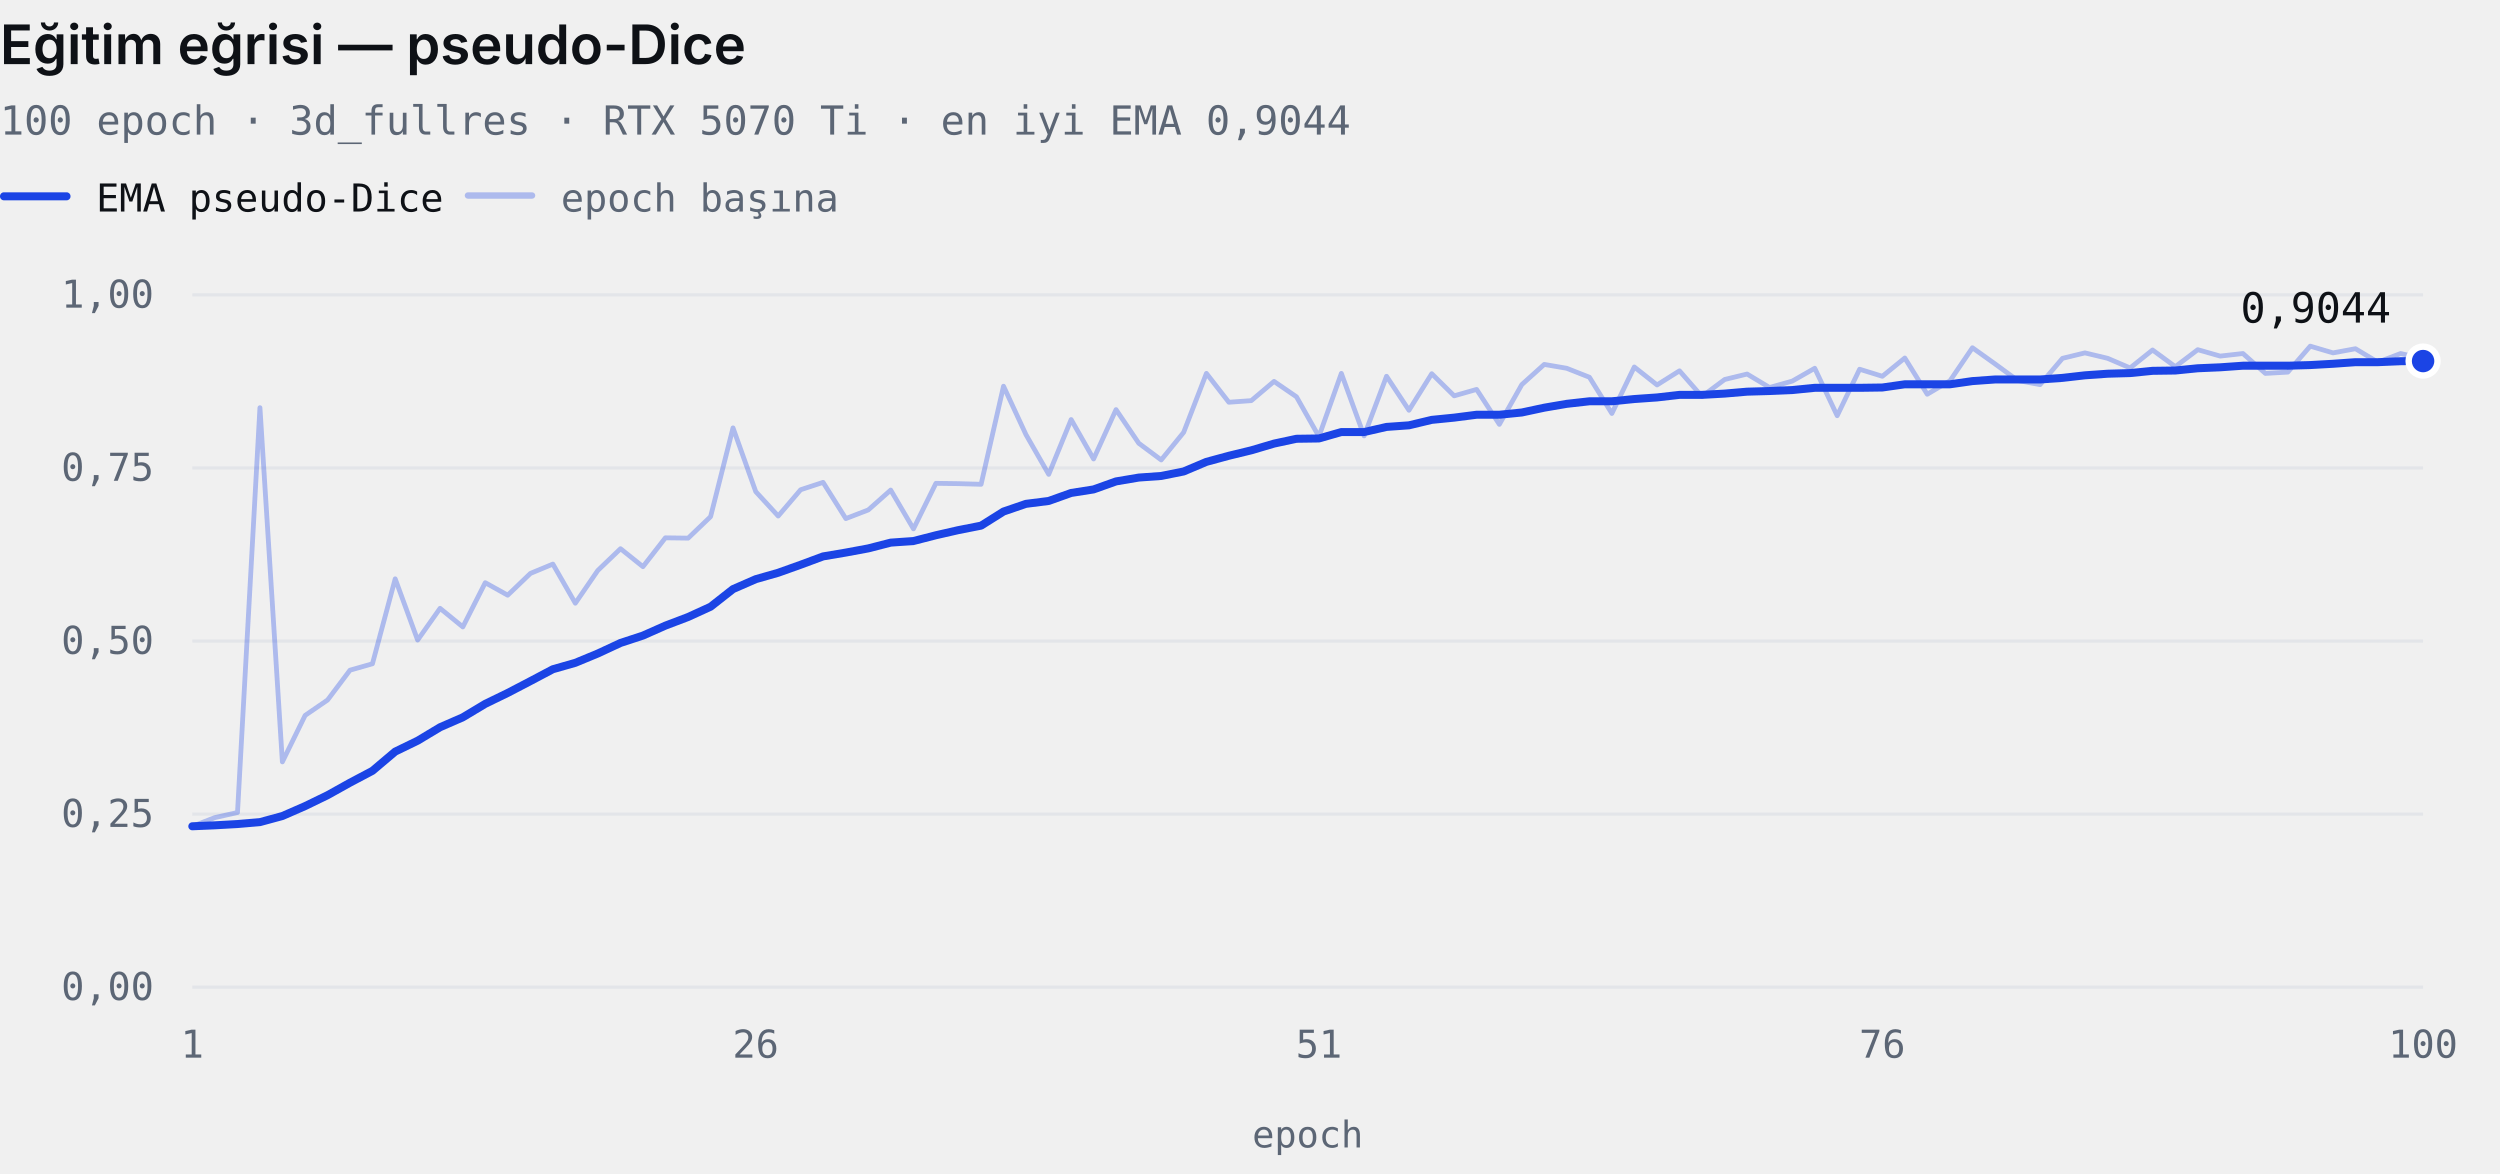
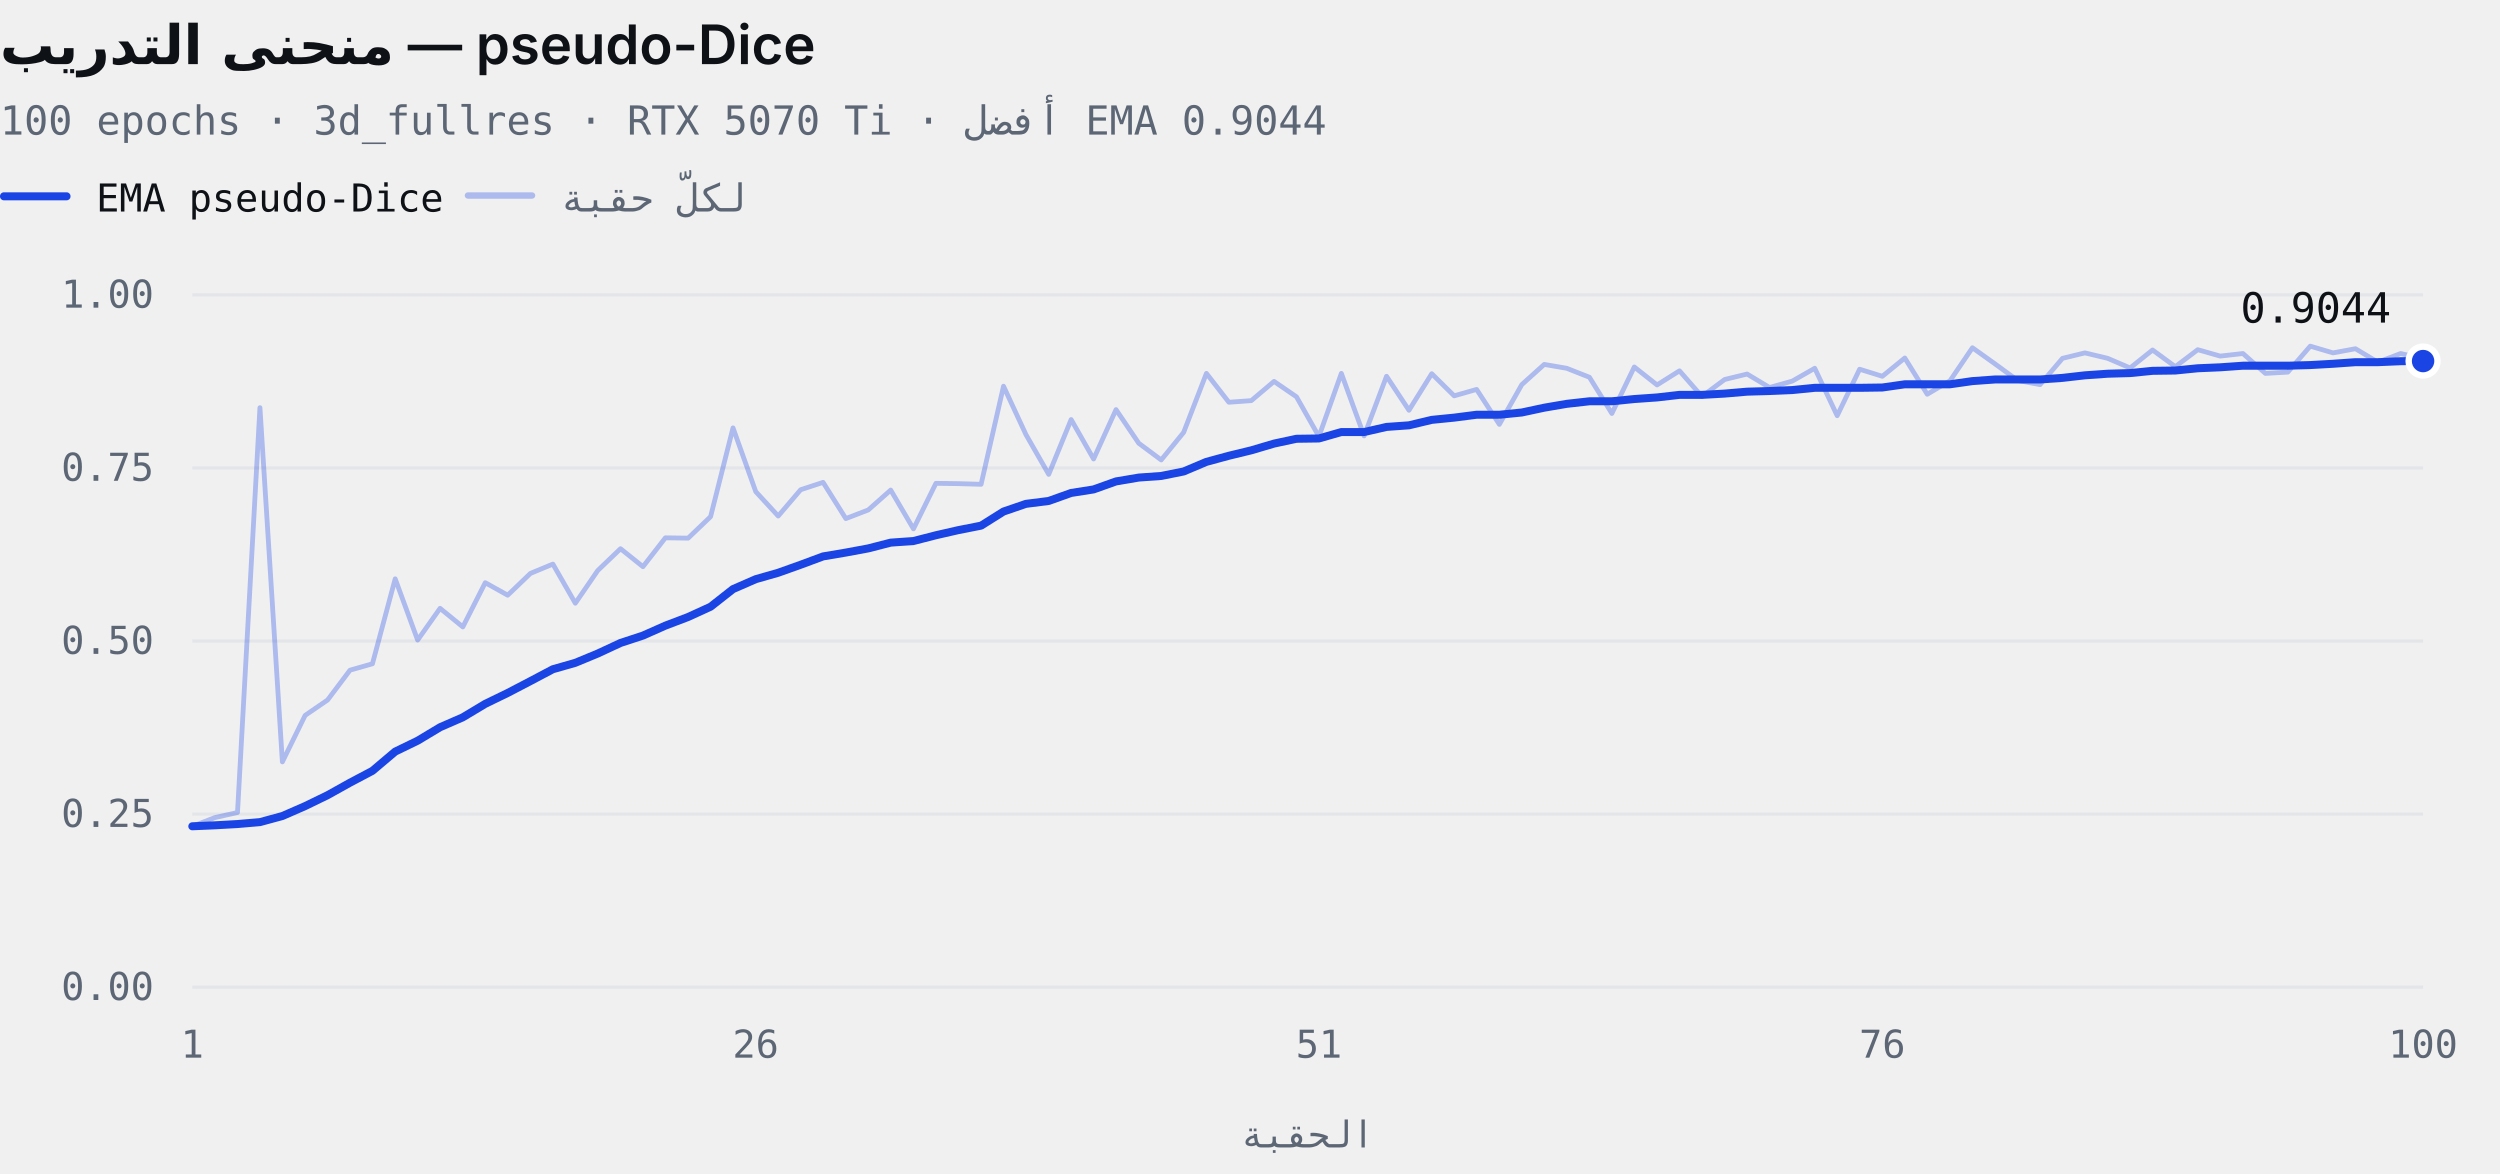
- <svg xmlns="http://www.w3.org/2000/svg" viewBox="0 0 780 366" width="780" height="366" role="img" direction="ltr" aria-label="100 epoch boyunca pseudo-Dice eğitim eğrisi, en iyi EMA 0,9044">
-   <text x="0" y="20" font-family="'Inter Tight','Inter',system-ui,sans-serif" font-size="17" font-weight="600" fill="#0E1116">Eğitim eğrisi — pseudo-Dice</text>
-   <text x="0" y="42" font-family="'JetBrains Mono',ui-monospace,monospace" font-size="12.5" fill="#5C6675">100 epoch · 3d_fullres · RTX 5070 Ti · en iyi EMA 0,9044</text>
+ <svg xmlns="http://www.w3.org/2000/svg" viewBox="0 0 780 366" width="780" height="366" role="img" direction="ltr" aria-label="منحنى تدريب pseudo-Dice على امتداد 100 حقبة، أفضل EMA 0.9044">
+   <text x="0" y="20" font-family="'Inter Tight','Inter',system-ui,sans-serif" font-size="17" font-weight="600" fill="#0E1116">منحنى التدريب — pseudo-Dice</text>
+   <text x="0" y="42" font-family="'JetBrains Mono',ui-monospace,monospace" font-size="12.5" fill="#5C6675">100 epochs · 3d_fullres · RTX 5070 Ti · أفضل EMA 0.9044</text>
  <line x1="60" y1="308" x2="756" y2="308" stroke="#E3E5E9" stroke-width="1" />
-   <text x="48" y="312" text-anchor="end" font-family="'JetBrains Mono',ui-monospace,monospace" font-size="12" fill="#5C6675">0,00</text>
+   <text x="48" y="312" text-anchor="end" font-family="'JetBrains Mono',ui-monospace,monospace" font-size="12" fill="#5C6675">0.00</text>
  <line x1="60" y1="254" x2="756" y2="254" stroke="#E3E5E9" stroke-width="1" />
-   <text x="48" y="258" text-anchor="end" font-family="'JetBrains Mono',ui-monospace,monospace" font-size="12" fill="#5C6675">0,25</text>
+   <text x="48" y="258" text-anchor="end" font-family="'JetBrains Mono',ui-monospace,monospace" font-size="12" fill="#5C6675">0.25</text>
  <line x1="60" y1="200" x2="756" y2="200" stroke="#E3E5E9" stroke-width="1" />
-   <text x="48" y="204" text-anchor="end" font-family="'JetBrains Mono',ui-monospace,monospace" font-size="12" fill="#5C6675">0,50</text>
+   <text x="48" y="204" text-anchor="end" font-family="'JetBrains Mono',ui-monospace,monospace" font-size="12" fill="#5C6675">0.50</text>
  <line x1="60" y1="146" x2="756" y2="146" stroke="#E3E5E9" stroke-width="1" />
-   <text x="48" y="150" text-anchor="end" font-family="'JetBrains Mono',ui-monospace,monospace" font-size="12" fill="#5C6675">0,75</text>
+   <text x="48" y="150" text-anchor="end" font-family="'JetBrains Mono',ui-monospace,monospace" font-size="12" fill="#5C6675">0.75</text>
  <line x1="60" y1="92" x2="756" y2="92" stroke="#E3E5E9" stroke-width="1" />
-   <text x="48" y="96" text-anchor="end" font-family="'JetBrains Mono',ui-monospace,monospace" font-size="12" fill="#5C6675">1,00</text>
+   <text x="48" y="96" text-anchor="end" font-family="'JetBrains Mono',ui-monospace,monospace" font-size="12" fill="#5C6675">1.00</text>
  <text x="60" y="330" text-anchor="middle" font-family="'JetBrains Mono',ui-monospace,monospace" font-size="12" fill="#5C6675">1</text>
  <text x="235.758" y="330" text-anchor="middle" font-family="'JetBrains Mono',ui-monospace,monospace" font-size="12" fill="#5C6675">26</text>
  <text x="411.515" y="330" text-anchor="middle" font-family="'JetBrains Mono',ui-monospace,monospace" font-size="12" fill="#5C6675">51</text>
  <text x="587.273" y="330" text-anchor="middle" font-family="'JetBrains Mono',ui-monospace,monospace" font-size="12" fill="#5C6675">76</text>
  <text x="756" y="330" text-anchor="middle" font-family="'JetBrains Mono',ui-monospace,monospace" font-size="12" fill="#5C6675">100</text>
  <path d="M60.0,257.8 L67.0,255.1 L74.1,253.5 L81.1,127.2 L88.1,237.7 L95.2,223.2 L102.2,218.4 L109.2,209.1 L116.2,207.1 L123.3,180.6 L130.3,199.7 L137.3,189.8 L144.4,195.6 L151.4,181.8 L158.4,185.7 L165.5,178.9 L172.5,176.0 L179.5,188.2 L186.5,178.0 L193.6,171.2 L200.6,176.8 L207.6,167.8 L214.7,167.9 L221.7,161.2 L228.7,133.5 L235.8,153.4 L242.8,161.0 L249.8,152.8 L256.8,150.5 L263.9,161.8 L270.9,159.1 L277.9,152.9 L285.0,165.0 L292.0,150.8 L299.0,150.9 L306.1,151.1 L313.1,120.5 L320.1,135.6 L327.2,148.0 L334.2,130.9 L341.2,143.2 L348.2,127.8 L355.3,138.3 L362.3,143.5 L369.3,134.9 L376.4,116.5 L383.4,125.5 L390.4,125.0 L397.5,119.0 L404.5,123.8 L411.5,136.2 L418.5,116.5 L425.6,136.0 L432.6,117.4 L439.6,128.0 L446.7,116.6 L453.7,123.5 L460.7,121.5 L467.8,132.4 L474.8,120.0 L481.8,113.7 L488.8,114.9 L495.9,117.7 L502.9,129.0 L509.9,114.5 L517.0,120.1 L524.0,115.7 L531.0,123.7 L538.1,118.4 L545.1,116.7 L552.1,120.9 L559.2,118.9 L566.2,114.9 L573.2,129.7 L580.2,115.2 L587.3,117.4 L594.3,111.7 L601.3,123.0 L608.4,118.8 L615.4,108.5 L622.4,113.5 L629.5,118.7 L636.5,120.0 L643.5,111.8 L650.5,110.1 L657.6,111.8 L664.6,114.8 L671.6,109.2 L678.7,114.4 L685.7,109.1 L692.7,111.1 L699.8,110.3 L706.8,116.5 L713.8,116.1 L720.8,108.0 L727.9,110.1 L734.9,108.8 L741.9,113.0 L749.0,110.3 L756.0,111.9" fill="none" stroke="#1B44E5" stroke-width="1.5" stroke-linejoin="round" stroke-linecap="round" opacity="0.32" />
  <path d="M60.0,257.8 L67.0,257.5 L74.1,257.1 L81.1,256.5 L88.1,254.6 L95.2,251.5 L102.2,248.1 L109.2,244.2 L116.2,240.5 L123.3,234.5 L130.3,231.1 L137.3,226.9 L144.4,223.8 L151.4,219.6 L158.4,216.2 L165.5,212.5 L172.5,208.8 L179.5,206.8 L186.5,203.9 L193.6,200.6 L200.6,198.3 L207.6,195.2 L214.7,192.5 L221.7,189.3 L228.7,183.8 L235.8,180.7 L242.8,178.7 L249.8,176.2 L256.8,173.6 L263.9,172.4 L270.9,171.1 L277.9,169.3 L285.0,168.8 L292.0,167.0 L299.0,165.4 L306.1,164.0 L313.1,159.6 L320.1,157.2 L327.2,156.3 L334.2,153.8 L341.2,152.7 L348.2,150.2 L355.3,149.0 L362.3,148.5 L369.3,147.1 L376.4,144.1 L383.4,142.2 L390.4,140.5 L397.5,138.4 L404.5,136.9 L411.5,136.8 L418.5,134.8 L425.6,134.8 L432.6,133.2 L439.6,132.7 L446.7,131.0 L453.7,130.3 L460.7,129.4 L467.8,129.4 L474.8,128.7 L481.8,127.2 L488.8,126.0 L495.9,125.2 L502.9,125.2 L509.9,124.5 L517.0,124.0 L524.0,123.2 L531.0,123.2 L538.1,122.8 L545.1,122.2 L552.1,122.0 L559.2,121.7 L566.2,121.0 L573.2,121.0 L580.2,121.0 L587.3,120.9 L594.3,119.9 L601.3,119.9 L608.4,119.9 L615.4,118.9 L622.4,118.4 L629.5,118.4 L636.5,118.4 L643.5,117.9 L650.5,117.1 L657.6,116.6 L664.6,116.4 L671.6,115.7 L678.7,115.6 L685.7,114.9 L692.7,114.6 L699.8,114.1 L706.8,114.1 L713.8,114.1 L720.8,113.9 L727.9,113.5 L734.9,113.0 L741.9,113.0 L749.0,112.7 L756.0,112.6" fill="none" stroke="#1B44E5" stroke-width="2.5" stroke-linejoin="round" stroke-linecap="round" opacity="1" />
  <circle cx="756" cy="112.65" r="4.5" fill="#1B44E5" stroke="#fff" stroke-width="2" />
-   <text x="746" y="100.65" text-anchor="end" font-family="'JetBrains Mono',ui-monospace,monospace" font-size="13" fill="#0E1116">0,9044</text>
+   <text x="746" y="100.65" text-anchor="end" font-family="'JetBrains Mono',ui-monospace,monospace" font-size="13" fill="#0E1116">0.9044</text>
  <g font-family="'JetBrains Mono',ui-monospace,monospace" font-size="12" fill="#5C6675">
    <rect x="0" y="60" width="22" height="2.5" rx="1.2" fill="#1B44E5" />
    <text x="30" y="66" fill="#0E1116">EMA pseudo-Dice</text>
    <rect x="145" y="60" width="22" height="2" rx="1" fill="#1B44E5" opacity="0.32" />
-     <text x="175" y="66">epoch başına</text>
+     <text x="175" y="66">لكلّ حقبة</text>
  </g>
-   <text x="408" y="358" text-anchor="middle" font-family="'JetBrains Mono',ui-monospace,monospace" font-size="11.5" fill="#5C6675">epoch</text>
+   <text x="408" y="358" text-anchor="middle" font-family="'JetBrains Mono',ui-monospace,monospace" font-size="11.5" fill="#5C6675">الحقبة</text>
</svg>
